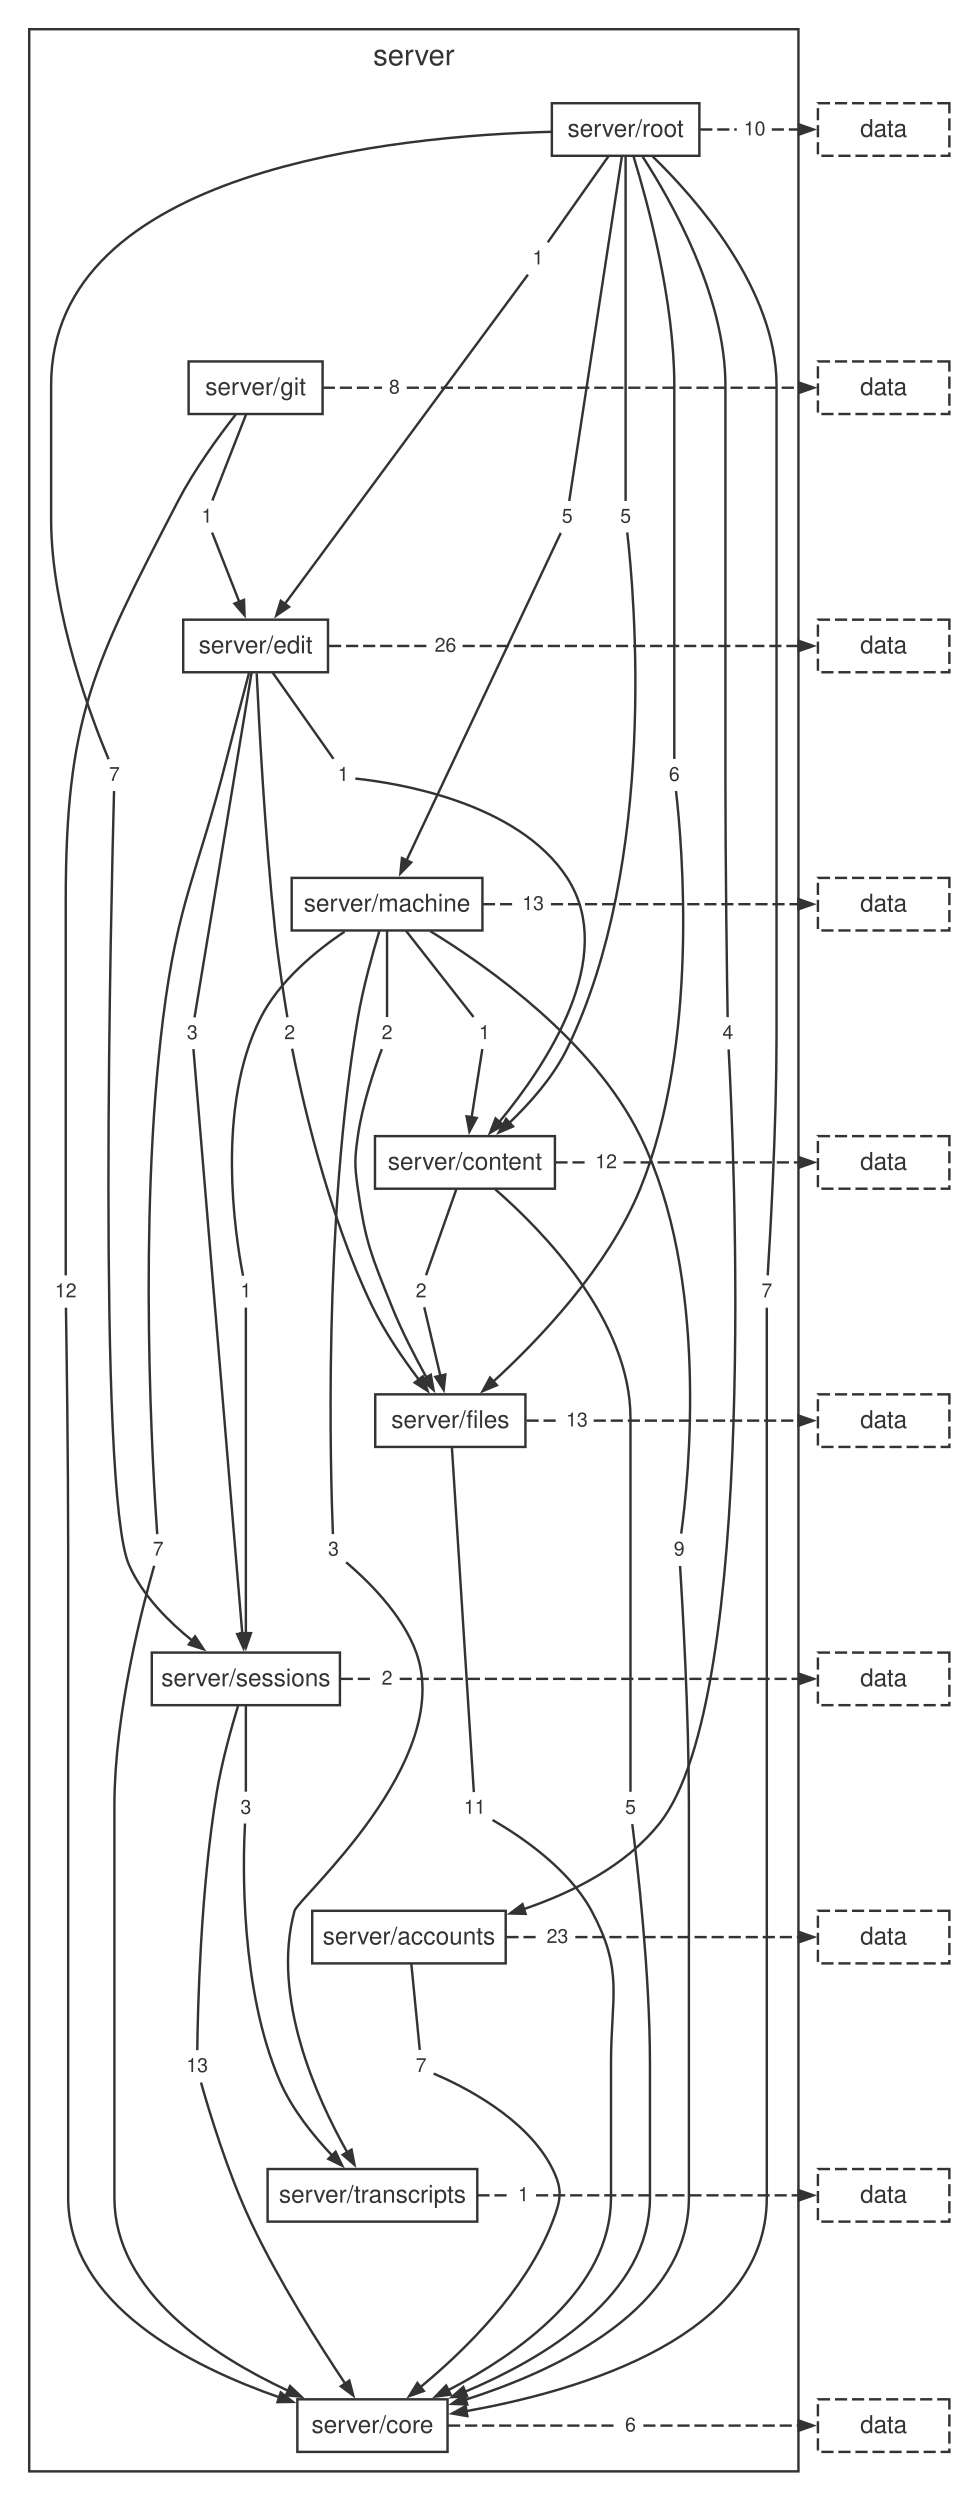
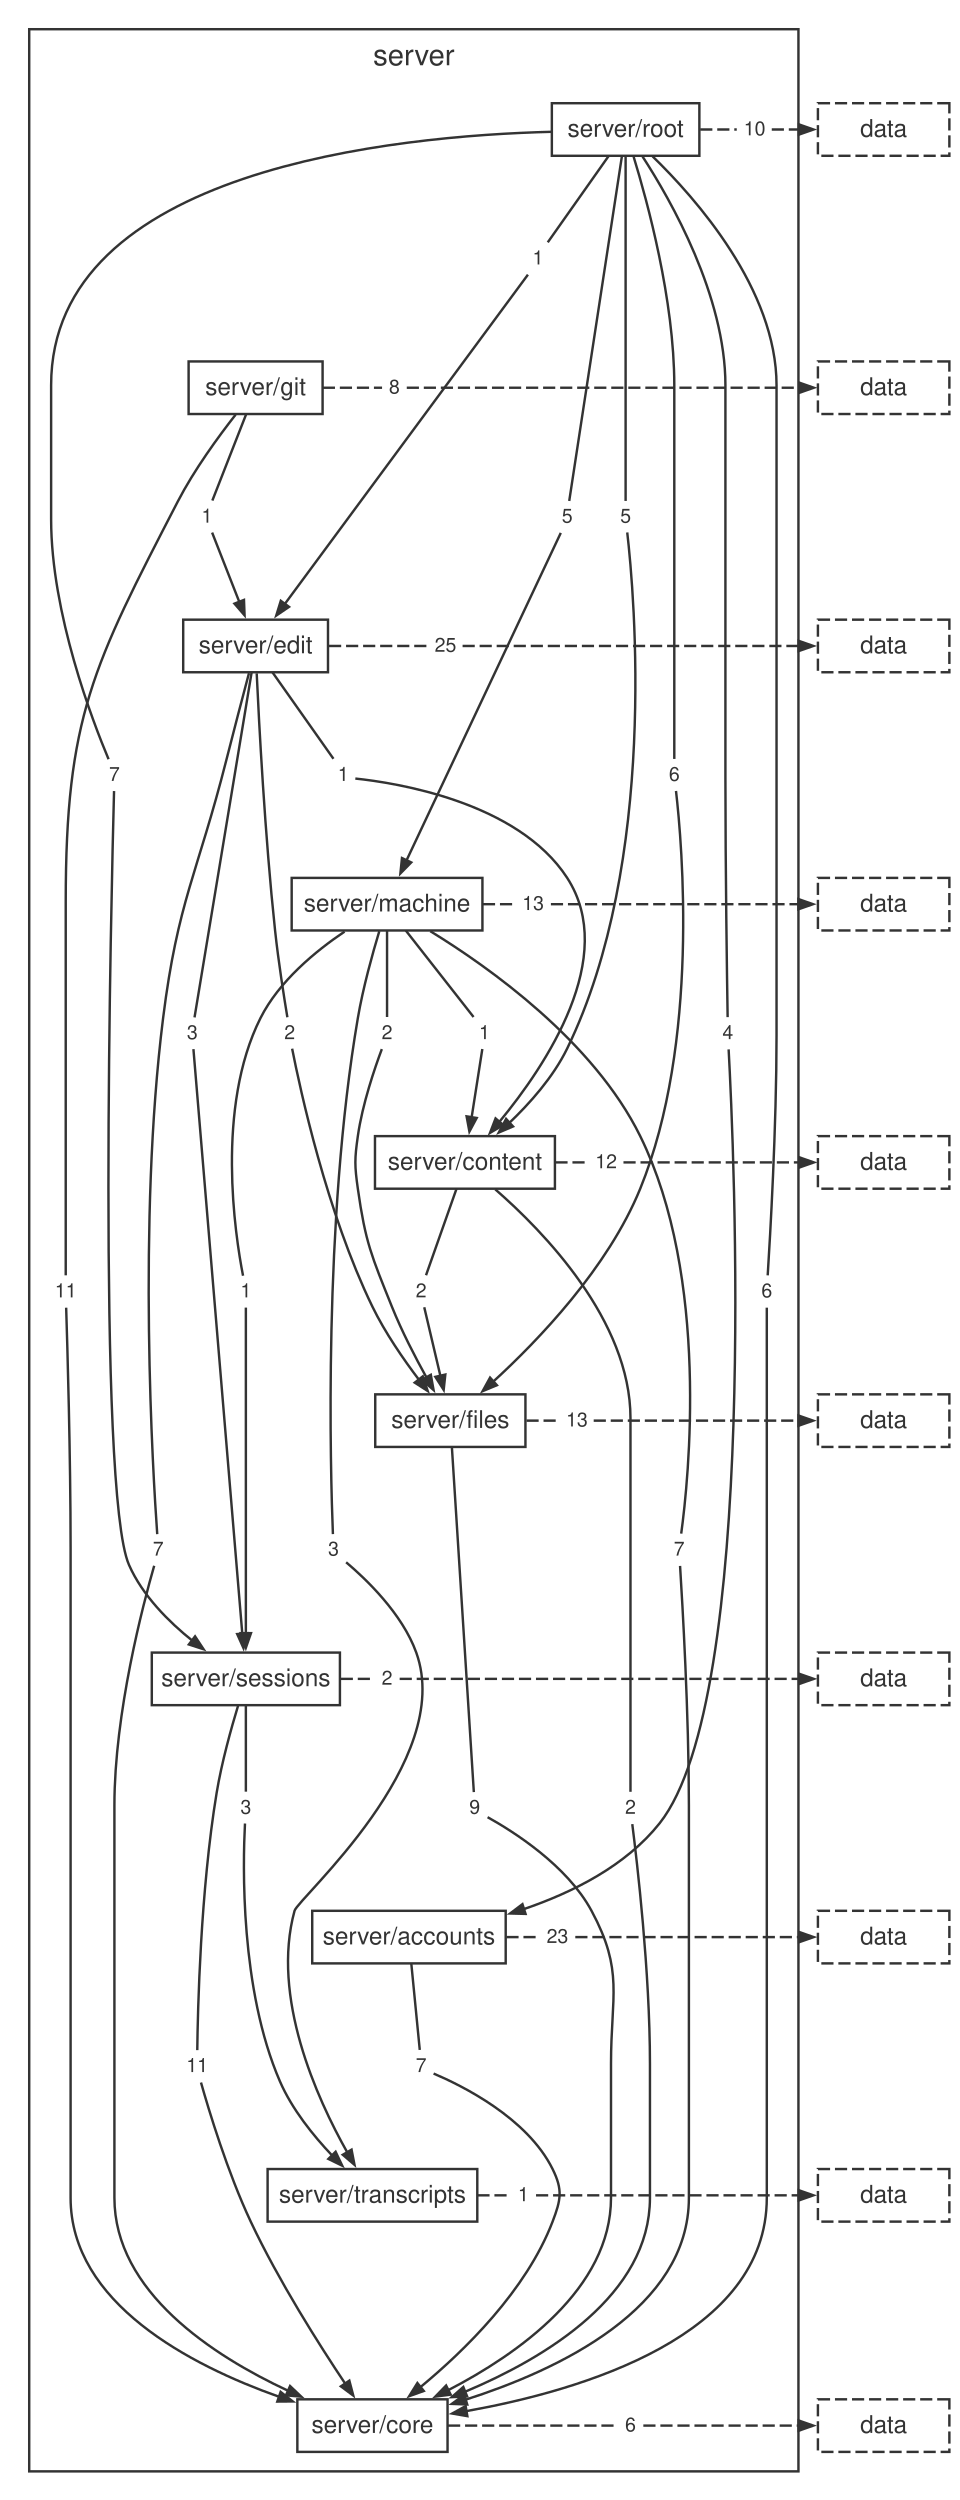
<svg xmlns="http://www.w3.org/2000/svg" width="394pt" height="1027pt" viewBox="0.00 0.00 394.00 1027.00">
  <style>svg { color: #333333; } @media (prefers-color-scheme: dark) { svg { color: #cccccc; background: #1e1e1e; } }</style>
  <g id="graph0" class="graph" transform="scale(1 1) rotate(0) translate(4 1023.24)">
    <g id="clust1" class="cluster">
      <polygon fill="none" stroke="currentColor" points="8,-8 8,-1011.24 324,-1011.24 324,-8 8,-8" />
      <text fill="currentColor" xml:space="preserve" text-anchor="middle" x="166" y="-996.44" font-family="Helvetica,Arial,sans-serif" font-size="12.00">server</text>
    </g>
    <g id="node1" class="node">
      <polygon fill="none" stroke="currentColor" points="283.3,-980.84 222.7,-980.84 222.7,-959.24 283.3,-959.24 283.3,-980.84" />
      <text fill="currentColor" xml:space="preserve" text-anchor="middle" x="253" y="-967.04" font-family="Helvetica,Arial,sans-serif" font-size="10.00">server/root</text>
    </g>
    <g id="node2" class="node">
      <polygon fill="none" stroke="currentColor" points="128.52,-874.76 73.48,-874.76 73.48,-853.16 128.52,-853.16 128.52,-874.76" />
      <text fill="currentColor" xml:space="preserve" text-anchor="middle" x="101" y="-860.96" font-family="Helvetica,Arial,sans-serif" font-size="10.00">server/git</text>
    </g>
    <g id="node11" class="node">
      <polygon fill="none" stroke="none" points="299.88,-605 290.12,-605 290.12,-592.52 299.88,-592.52 299.88,-605" />
      <text fill="currentColor" xml:space="preserve" text-anchor="middle" x="295" y="-596.36" font-family="Helvetica,Arial,sans-serif" font-size="8.00">4</text>
    </g>
    <g id="edge10" class="edge">
      <path fill="none" stroke="currentColor" d="M259.96,-958.93C271.65,-940.9 294,-901.67 294,-864.96 294,-864.96 294,-864.96 294,-703.84 294,-666.25 294.66,-621.04 294.91,-605.4" />
    </g>
    <g id="node12" class="node">
      <polygon fill="none" stroke="none" points="257.88,-817.16 248.12,-817.16 248.12,-804.68 257.88,-804.68 257.88,-817.16" />
      <text fill="currentColor" xml:space="preserve" text-anchor="middle" x="253" y="-808.52" font-family="Helvetica,Arial,sans-serif" font-size="8.00">5</text>
    </g>
    <g id="edge12" class="edge">
      <path fill="none" stroke="currentColor" d="M253,-959.21C253,-929.38 253,-840.52 253,-817.45" />
    </g>
    <g id="node13" class="node">
      <polygon fill="none" stroke="none" points="315.88,-498.92 306.12,-498.92 306.12,-486.44 315.88,-486.44 315.88,-498.92" />
-       <text fill="currentColor" xml:space="preserve" text-anchor="middle" x="311" y="-490.28" font-family="Helvetica,Arial,sans-serif" font-size="8.00">7</text>
+       <text fill="currentColor" xml:space="preserve" text-anchor="middle" x="311" y="-490.28" font-family="Helvetica,Arial,sans-serif" font-size="8.00">6</text>
    </g>
    <g id="edge14" class="edge">
      <path fill="none" stroke="currentColor" d="M264.08,-959C281.92,-941.7 315,-904.29 315,-864.96 315,-864.96 315,-864.96 315,-597.76 315,-560.15 312.36,-514.95 311.37,-499.32" />
    </g>
    <g id="node14" class="node">
      <polygon fill="none" stroke="none" points="221.88,-923.24 212.12,-923.24 212.12,-910.76 221.88,-910.76 221.88,-923.24" />
      <text fill="currentColor" xml:space="preserve" text-anchor="middle" x="217" y="-914.6" font-family="Helvetica,Arial,sans-serif" font-size="8.00">1</text>
    </g>
    <g id="edge16" class="edge">
      <path fill="none" stroke="currentColor" d="M246.06,-959.2C238.62,-948.65 227.07,-932.28 221.02,-923.69" />
    </g>
    <g id="node15" class="node">
      <polygon fill="none" stroke="none" points="277.88,-711.08 268.12,-711.08 268.12,-698.6 277.88,-698.6 277.88,-711.08" />
      <text fill="currentColor" xml:space="preserve" text-anchor="middle" x="273" y="-702.44" font-family="Helvetica,Arial,sans-serif" font-size="8.00">6</text>
    </g>
    <g id="edge18" class="edge">
      <path fill="none" stroke="currentColor" d="M256.3,-958.82C261.98,-940.32 273,-899.92 273,-864.96 273,-864.96 273,-864.96 273,-809.92 273,-772.34 273,-727.12 273,-711.48" />
    </g>
    <g id="node16" class="node">
      <polygon fill="none" stroke="none" points="233.88,-817.16 224.12,-817.16 224.12,-804.68 233.88,-804.68 233.88,-817.16" />
      <text fill="currentColor" xml:space="preserve" text-anchor="middle" x="229" y="-808.52" font-family="Helvetica,Arial,sans-serif" font-size="8.00">5</text>
    </g>
    <g id="edge20" class="edge">
      <path fill="none" stroke="currentColor" d="M251.5,-959.21C246.94,-929.38 233.37,-840.52 229.84,-817.45" />
    </g>
    <g id="node17" class="node">
      <polygon fill="none" stroke="none" points="47.88,-711.08 38.12,-711.08 38.12,-698.6 47.88,-698.6 47.88,-711.08" />
      <text fill="currentColor" xml:space="preserve" text-anchor="middle" x="43" y="-702.44" font-family="Helvetica,Arial,sans-serif" font-size="8.00">7</text>
    </g>
    <g id="edge22" class="edge">
      <path fill="none" stroke="currentColor" d="M222.63,-969.1C158.89,-967.47 17,-953.85 17,-864.96 17,-864.96 17,-864.96 17,-809.92 17,-771.18 34.16,-726.68 40.6,-711.36" />
    </g>
    <g id="node18" class="node">
      <polygon fill="none" stroke="none" points="312.88,-976.28 299.12,-976.28 299.12,-963.8 312.88,-963.8 312.88,-976.28" />
      <text fill="currentColor" xml:space="preserve" text-anchor="middle" x="306" y="-967.64" font-family="Helvetica,Arial,sans-serif" font-size="8.00">10</text>
    </g>
    <g id="edge24" class="edge">
      <path fill="none" stroke="currentColor" stroke-dasharray="5,2" d="M283.64,-970.04C288.65,-970.04 293.66,-970.04 298.66,-970.04" />
    </g>
    <g id="node3" class="node">
      <polygon fill="none" stroke="currentColor" points="130.74,-768.68 71.26,-768.68 71.26,-747.08 130.74,-747.08 130.74,-768.68" />
      <text fill="currentColor" xml:space="preserve" text-anchor="middle" x="101" y="-754.88" font-family="Helvetica,Arial,sans-serif" font-size="10.00">server/edit</text>
    </g>
    <g id="node19" class="node">
      <polygon fill="none" stroke="none" points="29.88,-498.92 16.12,-498.92 16.12,-486.44 29.88,-486.44 29.88,-498.92" />
-       <text fill="currentColor" xml:space="preserve" text-anchor="middle" x="23" y="-490.28" font-family="Helvetica,Arial,sans-serif" font-size="8.00">12</text>
+       <text fill="currentColor" xml:space="preserve" text-anchor="middle" x="23" y="-490.28" font-family="Helvetica,Arial,sans-serif" font-size="8.00">11</text>
    </g>
    <g id="edge26" class="edge">
      <path fill="none" stroke="currentColor" d="M92.8,-852.91C85.78,-843.95 75.77,-830.26 69,-817.16 34.18,-749.77 23,-728.66 23,-652.8 23,-652.8 23,-652.8 23,-597.76 23,-560.18 23,-514.96 23,-499.32" />
    </g>
    <g id="node20" class="node">
      <polygon fill="none" stroke="none" points="85.88,-817.16 76.12,-817.16 76.12,-804.68 85.88,-804.68 85.88,-817.16" />
      <text fill="currentColor" xml:space="preserve" text-anchor="middle" x="81" y="-808.52" font-family="Helvetica,Arial,sans-serif" font-size="8.00">1</text>
    </g>
    <g id="edge28" class="edge">
      <path fill="none" stroke="currentColor" d="M97.14,-853.12C93.01,-842.57 86.6,-826.2 83.23,-817.61" />
    </g>
    <g id="node21" class="node">
      <polygon fill="none" stroke="none" points="162.88,-870.2 153.12,-870.2 153.12,-857.72 162.88,-857.72 162.88,-870.2" />
      <text fill="currentColor" xml:space="preserve" text-anchor="middle" x="158" y="-861.56" font-family="Helvetica,Arial,sans-serif" font-size="8.00">8</text>
    </g>
    <g id="edge30" class="edge">
      <path fill="none" stroke="currentColor" stroke-dasharray="5,2" d="M128.61,-863.96C136.72,-863.96 144.84,-863.96 152.95,-863.96" />
    </g>
    <g id="node4" class="node">
      <polygon fill="none" stroke="currentColor" points="194.18,-662.6 115.82,-662.6 115.82,-641 194.18,-641 194.18,-662.6" />
      <text fill="currentColor" xml:space="preserve" text-anchor="middle" x="155" y="-648.8" font-family="Helvetica,Arial,sans-serif" font-size="10.00">server/machine</text>
    </g>
    <g id="node22" class="node">
      <polygon fill="none" stroke="none" points="141.88,-711.08 132.12,-711.08 132.12,-698.6 141.88,-698.6 141.88,-711.08" />
      <text fill="currentColor" xml:space="preserve" text-anchor="middle" x="137" y="-702.44" font-family="Helvetica,Arial,sans-serif" font-size="8.00">1</text>
    </g>
    <g id="edge32" class="edge">
      <path fill="none" stroke="currentColor" d="M107.94,-747.04C115.38,-736.49 126.93,-720.12 132.98,-711.53" />
    </g>
    <g id="node23" class="node">
      <polygon fill="none" stroke="none" points="65.88,-392.84 56.12,-392.84 56.12,-380.36 65.88,-380.36 65.88,-392.84" />
      <text fill="currentColor" xml:space="preserve" text-anchor="middle" x="61" y="-384.2" font-family="Helvetica,Arial,sans-serif" font-size="8.00">7</text>
    </g>
    <g id="edge34" class="edge">
      <path fill="none" stroke="currentColor" d="M98.28,-746.71C95.82,-737.43 92.11,-723.35 89,-711.08 77.07,-664.03 69.04,-653.16 63,-605 52.48,-521.11 58.84,-417.58 60.59,-393.01" />
    </g>
    <g id="node24" class="node">
      <polygon fill="none" stroke="none" points="119.88,-605 110.12,-605 110.12,-592.52 119.88,-592.52 119.88,-605" />
      <text fill="currentColor" xml:space="preserve" text-anchor="middle" x="115" y="-596.36" font-family="Helvetica,Arial,sans-serif" font-size="8.00">2</text>
    </g>
    <g id="edge36" class="edge">
      <path fill="none" stroke="currentColor" d="M101.45,-746.63C102.39,-726.39 104.83,-679.9 109,-641 110.37,-628.19 112.74,-613.26 114.05,-605.35" />
    </g>
    <g id="node25" class="node">
      <polygon fill="none" stroke="none" points="79.88,-605 70.12,-605 70.12,-592.52 79.88,-592.52 79.88,-605" />
      <text fill="currentColor" xml:space="preserve" text-anchor="middle" x="75" y="-596.36" font-family="Helvetica,Arial,sans-serif" font-size="8.00">3</text>
    </g>
    <g id="edge38" class="edge">
      <path fill="none" stroke="currentColor" d="M99.37,-747.05C94.44,-717.22 79.73,-628.36 75.91,-605.29" />
    </g>
    <g id="node26" class="node">
      <polygon fill="none" stroke="none" points="185.88,-764.12 172.12,-764.12 172.12,-751.64 185.88,-751.64 185.88,-764.12" />
-       <text fill="currentColor" xml:space="preserve" text-anchor="middle" x="179" y="-755.48" font-family="Helvetica,Arial,sans-serif" font-size="8.00">26</text>
+       <text fill="currentColor" xml:space="preserve" text-anchor="middle" x="179" y="-755.48" font-family="Helvetica,Arial,sans-serif" font-size="8.00">25</text>
    </g>
    <g id="edge40" class="edge">
      <path fill="none" stroke="currentColor" stroke-dasharray="5,2" d="M131.16,-757.88C144.74,-757.88 158.32,-757.88 171.9,-757.88" />
    </g>
    <g id="node5" class="node">
      <polygon fill="none" stroke="currentColor" points="223.96,-556.52 150.04,-556.52 150.04,-534.92 223.96,-534.92 223.96,-556.52" />
      <text fill="currentColor" xml:space="preserve" text-anchor="middle" x="187" y="-542.72" font-family="Helvetica,Arial,sans-serif" font-size="10.00">server/content</text>
    </g>
    <g id="node27" class="node">
      <polygon fill="none" stroke="none" points="199.88,-605 190.12,-605 190.12,-592.52 199.88,-592.52 199.88,-605" />
      <text fill="currentColor" xml:space="preserve" text-anchor="middle" x="195" y="-596.36" font-family="Helvetica,Arial,sans-serif" font-size="8.00">1</text>
    </g>
    <g id="edge42" class="edge">
      <path fill="none" stroke="currentColor" d="M162.71,-640.96C170.98,-630.41 183.81,-614.04 190.54,-605.45" />
    </g>
    <g id="node28" class="node">
      <polygon fill="none" stroke="none" points="279.88,-392.84 270.12,-392.84 270.12,-380.36 279.88,-380.36 279.88,-392.84" />
-       <text fill="currentColor" xml:space="preserve" text-anchor="middle" x="275" y="-384.2" font-family="Helvetica,Arial,sans-serif" font-size="8.00">9</text>
+       <text fill="currentColor" xml:space="preserve" text-anchor="middle" x="275" y="-384.2" font-family="Helvetica,Arial,sans-serif" font-size="8.00">7</text>
    </g>
    <g id="edge44" class="edge">
      <path fill="none" stroke="currentColor" d="M172.75,-640.72C197.05,-625.82 239.84,-595.44 259,-556.52 287.62,-498.38 278.87,-415.42 275.84,-393.23" />
    </g>
    <g id="node29" class="node">
      <polygon fill="none" stroke="none" points="159.88,-605 150.12,-605 150.12,-592.52 159.88,-592.52 159.88,-605" />
      <text fill="currentColor" xml:space="preserve" text-anchor="middle" x="155" y="-596.36" font-family="Helvetica,Arial,sans-serif" font-size="8.00">2</text>
    </g>
    <g id="edge46" class="edge">
      <path fill="none" stroke="currentColor" d="M155,-640.96C155,-630.41 155,-614.04 155,-605.45" />
    </g>
    <g id="node30" class="node">
      <polygon fill="none" stroke="none" points="101.88,-498.92 92.12,-498.92 92.12,-486.44 101.88,-486.44 101.88,-498.92" />
      <text fill="currentColor" xml:space="preserve" text-anchor="middle" x="97" y="-490.28" font-family="Helvetica,Arial,sans-serif" font-size="8.00">1</text>
    </g>
    <g id="edge48" class="edge">
      <path fill="none" stroke="currentColor" d="M137.56,-640.55C125.62,-632.51 110.61,-620.16 103,-605 84.58,-568.33 92.55,-516.05 95.84,-499.17" />
    </g>
    <g id="node31" class="node">
      <polygon fill="none" stroke="none" points="137.88,-392.84 128.12,-392.84 128.12,-380.36 137.88,-380.36 137.88,-392.84" />
      <text fill="currentColor" xml:space="preserve" text-anchor="middle" x="133" y="-384.2" font-family="Helvetica,Arial,sans-serif" font-size="8.00">3</text>
    </g>
    <g id="edge50" class="edge">
      <path fill="none" stroke="currentColor" d="M151.82,-640.72C149.04,-631.52 145.13,-617.48 143,-605 128.74,-521.58 131.78,-417.7 132.76,-393.03" />
    </g>
    <g id="node32" class="node">
      <polygon fill="none" stroke="none" points="221.88,-658.04 208.12,-658.04 208.12,-645.56 221.88,-645.56 221.88,-658.04" />
      <text fill="currentColor" xml:space="preserve" text-anchor="middle" x="215" y="-649.4" font-family="Helvetica,Arial,sans-serif" font-size="8.00">13</text>
    </g>
    <g id="edge52" class="edge">
      <path fill="none" stroke="currentColor" stroke-dasharray="5,2" d="M194.38,-651.8C198.89,-651.8 203.4,-651.8 207.91,-651.8" />
    </g>
    <g id="node6" class="node">
      <polygon fill="none" stroke="currentColor" points="211.85,-450.44 150.15,-450.44 150.15,-428.84 211.85,-428.84 211.85,-450.44" />
      <text fill="currentColor" xml:space="preserve" text-anchor="middle" x="181" y="-436.64" font-family="Helvetica,Arial,sans-serif" font-size="10.00">server/files</text>
    </g>
    <g id="node33" class="node">
      <polygon fill="none" stroke="none" points="259.88,-286.76 250.12,-286.76 250.12,-274.28 259.88,-274.28 259.88,-286.76" />
-       <text fill="currentColor" xml:space="preserve" text-anchor="middle" x="255" y="-278.12" font-family="Helvetica,Arial,sans-serif" font-size="8.00">5</text>
+       <text fill="currentColor" xml:space="preserve" text-anchor="middle" x="255" y="-278.12" font-family="Helvetica,Arial,sans-serif" font-size="8.00">2</text>
    </g>
    <g id="edge54" class="edge">
      <path fill="none" stroke="currentColor" d="M199.47,-534.64C219.1,-517.54 255,-480.79 255,-440.64 255,-440.64 255,-440.64 255,-385.6 255,-348.02 255,-302.8 255,-287.16" />
    </g>
    <g id="node34" class="node">
      <polygon fill="none" stroke="none" points="173.88,-498.92 164.12,-498.92 164.12,-486.44 173.88,-486.44 173.88,-498.92" />
      <text fill="currentColor" xml:space="preserve" text-anchor="middle" x="169" y="-490.28" font-family="Helvetica,Arial,sans-serif" font-size="8.00">2</text>
    </g>
    <g id="edge56" class="edge">
      <path fill="none" stroke="currentColor" d="M183.53,-534.88C179.81,-524.33 174.04,-507.96 171.01,-499.37" />
    </g>
    <g id="node35" class="node">
      <polygon fill="none" stroke="none" points="251.88,-551.96 238.12,-551.96 238.12,-539.48 251.88,-539.48 251.88,-551.96" />
      <text fill="currentColor" xml:space="preserve" text-anchor="middle" x="245" y="-543.32" font-family="Helvetica,Arial,sans-serif" font-size="8.00">12</text>
    </g>
    <g id="edge58" class="edge">
      <path fill="none" stroke="currentColor" stroke-dasharray="5,2" d="M224.16,-545.72C228.72,-545.72 233.28,-545.72 237.83,-545.72" />
    </g>
    <g id="node7" class="node">
      <polygon fill="none" stroke="currentColor" points="135.64,-344.36 58.36,-344.36 58.36,-322.76 135.64,-322.76 135.64,-344.36" />
      <text fill="currentColor" xml:space="preserve" text-anchor="middle" x="97" y="-330.56" font-family="Helvetica,Arial,sans-serif" font-size="10.00">server/sessions</text>
    </g>
    <g id="node36" class="node">
-       <polygon fill="none" stroke="none" points="197.88,-286.76 184.12,-286.76 184.12,-274.28 197.88,-274.28 197.88,-286.76" />
-       <text fill="currentColor" xml:space="preserve" text-anchor="middle" x="191" y="-278.12" font-family="Helvetica,Arial,sans-serif" font-size="8.00">11</text>
+       <polygon fill="none" stroke="none" points="195.88,-286.76 186.12,-286.76 186.12,-274.28 195.88,-274.28 195.88,-286.76" />
+       <text fill="currentColor" xml:space="preserve" text-anchor="middle" x="191" y="-278.12" font-family="Helvetica,Arial,sans-serif" font-size="8.00">9</text>
    </g>
    <g id="edge60" class="edge">
      <path fill="none" stroke="currentColor" d="M181.63,-428.81C183.52,-398.98 189.18,-310.12 190.65,-287.05" />
    </g>
    <g id="node37" class="node">
      <polygon fill="none" stroke="none" points="239.88,-445.88 226.12,-445.88 226.12,-433.4 239.88,-433.4 239.88,-445.88" />
      <text fill="currentColor" xml:space="preserve" text-anchor="middle" x="233" y="-437.24" font-family="Helvetica,Arial,sans-serif" font-size="8.00">13</text>
    </g>
    <g id="edge62" class="edge">
      <path fill="none" stroke="currentColor" stroke-dasharray="5,2" d="M212.28,-439.64C216.81,-439.64 221.35,-439.64 225.88,-439.64" />
    </g>
    <g id="node8" class="node">
      <polygon fill="none" stroke="currentColor" points="203.74,-238.28 124.26,-238.28 124.26,-216.68 203.74,-216.68 203.74,-238.28" />
      <text fill="currentColor" xml:space="preserve" text-anchor="middle" x="164" y="-224.48" font-family="Helvetica,Arial,sans-serif" font-size="10.00">server/accounts</text>
    </g>
    <g id="node38" class="node">
      <polygon fill="none" stroke="none" points="83.88,-180.68 70.12,-180.68 70.12,-168.2 83.88,-168.2 83.88,-180.68" />
-       <text fill="currentColor" xml:space="preserve" text-anchor="middle" x="77" y="-172.04" font-family="Helvetica,Arial,sans-serif" font-size="8.00">13</text>
+       <text fill="currentColor" xml:space="preserve" text-anchor="middle" x="77" y="-172.04" font-family="Helvetica,Arial,sans-serif" font-size="8.00">11</text>
    </g>
    <g id="edge64" class="edge">
      <path fill="none" stroke="currentColor" d="M93.79,-322.49C90.99,-313.29 87.07,-299.25 85,-286.76 78.36,-246.62 77.23,-197.42 77.04,-181.04" />
    </g>
    <g id="node39" class="node">
      <polygon fill="none" stroke="none" points="101.88,-286.76 92.12,-286.76 92.12,-274.28 101.88,-274.28 101.88,-286.76" />
      <text fill="currentColor" xml:space="preserve" text-anchor="middle" x="97" y="-278.12" font-family="Helvetica,Arial,sans-serif" font-size="8.00">3</text>
    </g>
    <g id="edge66" class="edge">
      <path fill="none" stroke="currentColor" d="M97,-322.72C97,-312.17 97,-295.8 97,-287.21" />
    </g>
    <g id="node40" class="node">
      <polygon fill="none" stroke="none" points="159.88,-339.8 150.12,-339.8 150.12,-327.32 159.88,-327.32 159.88,-339.8" />
      <text fill="currentColor" xml:space="preserve" text-anchor="middle" x="155" y="-331.16" font-family="Helvetica,Arial,sans-serif" font-size="8.00">2</text>
    </g>
    <g id="edge68" class="edge">
      <path fill="none" stroke="currentColor" stroke-dasharray="5,2" d="M135.97,-333.56C140.53,-333.56 145.09,-333.56 149.65,-333.56" />
    </g>
    <g id="node9" class="node">
      <polygon fill="none" stroke="currentColor" points="192.07,-132.2 105.93,-132.2 105.93,-110.6 192.07,-110.6 192.07,-132.2" />
      <text fill="currentColor" xml:space="preserve" text-anchor="middle" x="149" y="-118.4" font-family="Helvetica,Arial,sans-serif" font-size="10.00">server/transcripts</text>
    </g>
    <g id="node41" class="node">
      <polygon fill="none" stroke="none" points="173.88,-180.68 164.12,-180.68 164.12,-168.2 173.88,-168.2 173.88,-180.68" />
      <text fill="currentColor" xml:space="preserve" text-anchor="middle" x="169" y="-172.04" font-family="Helvetica,Arial,sans-serif" font-size="8.00">7</text>
    </g>
    <g id="edge70" class="edge">
      <path fill="none" stroke="currentColor" d="M164.96,-216.64C166,-206.09 167.6,-189.72 168.44,-181.13" />
    </g>
    <g id="node42" class="node">
      <polygon fill="none" stroke="none" points="231.88,-233.72 218.12,-233.72 218.12,-221.24 231.88,-221.24 231.88,-233.72" />
      <text fill="currentColor" xml:space="preserve" text-anchor="middle" x="225" y="-225.08" font-family="Helvetica,Arial,sans-serif" font-size="8.00">23</text>
    </g>
    <g id="edge72" class="edge">
      <path fill="none" stroke="currentColor" stroke-dasharray="5,2" d="M204.03,-227.48C208.62,-227.48 213.21,-227.48 217.79,-227.48" />
    </g>
    <g id="node10" class="node">
      <polygon fill="none" stroke="currentColor" points="179.85,-37.6 118.15,-37.6 118.15,-16 179.85,-16 179.85,-37.6" />
      <text fill="currentColor" xml:space="preserve" text-anchor="middle" x="149" y="-23.8" font-family="Helvetica,Arial,sans-serif" font-size="10.00">server/core</text>
    </g>
    <g id="node43" class="node">
      <polygon fill="none" stroke="none" points="215.88,-127.64 206.12,-127.64 206.12,-115.16 215.88,-115.16 215.88,-127.64" />
      <text fill="currentColor" xml:space="preserve" text-anchor="middle" x="211" y="-119" font-family="Helvetica,Arial,sans-serif" font-size="8.00">1</text>
    </g>
    <g id="edge74" class="edge">
      <path fill="none" stroke="currentColor" stroke-dasharray="5,2" d="M192.11,-121.4C196.64,-121.4 201.16,-121.4 205.69,-121.4" />
    </g>
    <g id="node44" class="node">
      <polygon fill="none" stroke="none" points="259.88,-33.04 250.12,-33.04 250.12,-20.56 259.88,-20.56 259.88,-33.04" />
      <text fill="currentColor" xml:space="preserve" text-anchor="middle" x="255" y="-24.4" font-family="Helvetica,Arial,sans-serif" font-size="8.00">6</text>
    </g>
    <g id="edge76" class="edge">
      <path fill="none" stroke="currentColor" stroke-dasharray="5,2" d="M180.05,-26.8C203.28,-26.8 226.51,-26.8 249.73,-26.8" />
    </g>
    <g id="edge11" class="edge">
      <path fill="none" stroke="currentColor" d="M295.32,-592.15C297.43,-553.44 307.92,-326 267,-274.28 253.15,-256.78 231.2,-245.78 211.11,-238.96" />
      <polygon fill="currentColor" stroke="currentColor" points="211.9,-237.01 205.54,-237.18 210.62,-241.01 211.9,-237.01" />
    </g>
    <g id="edge13" class="edge">
      <path fill="none" stroke="currentColor" d="M253.67,-804.51C256.59,-779.06 266.38,-669.35 229,-592.52 223.29,-580.79 213.61,-569.92 204.98,-561.72" />
      <polygon fill="currentColor" stroke="currentColor" points="206.75,-560.49 200.9,-558 203.91,-563.6 206.75,-560.49" />
    </g>
    <g id="edge15" class="edge">
      <path fill="none" stroke="currentColor" d="M311,-486.04C311,-470.4 311,-425.18 311,-387.6 311,-387.6 311,-387.6 311,-120.4 311,-63.7 235.28,-41.25 187.38,-32.72" />
      <polygon fill="currentColor" stroke="currentColor" points="187.99,-30.69 181.73,-31.76 187.29,-34.83 187.99,-30.69" />
    </g>
    <g id="edge17" class="edge">
      <path fill="none" stroke="currentColor" d="M212.87,-910.41C196.84,-888.69 138.33,-809.45 112.92,-775.02" />
      <polygon fill="currentColor" stroke="currentColor" points="114.73,-773.94 109.48,-770.36 111.35,-776.43 114.73,-773.94" />
    </g>
    <g id="edge19" class="edge">
      <path fill="none" stroke="currentColor" d="M273.7,-698.31C276.21,-676.53 283.43,-594.87 259,-534.92 245.78,-502.47 217.22,-472.7 198.57,-455.62" />
      <polygon fill="currentColor" stroke="currentColor" points="200.12,-454.2 194.25,-451.75 197.32,-457.32 200.12,-454.2" />
    </g>
    <g id="edge21" class="edge">
      <path fill="none" stroke="currentColor" d="M226.37,-804.33C216.22,-782.79 179.43,-704.68 163.01,-669.81" />
      <polygon fill="currentColor" stroke="currentColor" points="164.93,-668.96 160.48,-664.43 161.13,-670.75 164.93,-668.96" />
    </g>
    <g id="edge23" class="edge">
      <path fill="none" stroke="currentColor" d="M42.85,-698.28C41.77,-657.9 35.73,-410.58 49,-380.36 54.5,-367.84 65.22,-357.08 75.13,-349.15" />
      <polygon fill="currentColor" stroke="currentColor" points="76.13,-351.03 79.63,-345.73 73.58,-347.69 76.13,-351.03" />
    </g>
    <g id="node45" class="node">
      <polygon fill="none" stroke="currentColor" stroke-dasharray="5,2" points="386,-980.84 332,-980.84 332,-959.24 386,-959.24 386,-980.84" />
      <text fill="currentColor" xml:space="preserve" text-anchor="middle" x="359" y="-967.04" font-family="Helvetica,Arial,sans-serif" font-size="10.00">data</text>
    </g>
    <g id="edge25" class="edge">
      <path fill="none" stroke="currentColor" stroke-dasharray="5,2" d="M313.04,-970.04C316.83,-970.04 320.62,-970.04 324.42,-970.04" />
      <polygon fill="currentColor" stroke="currentColor" points="324.2,-972.14 330.2,-970.04 324.2,-967.94 324.2,-972.14" />
    </g>
    <g id="edge27" class="edge">
-       <path fill="none" stroke="currentColor" d="M23.09,-486.04C23.34,-470.4 24,-425.19 24,-387.6 24,-387.6 24,-387.6 24,-120.4 24,-76.54 74.3,-51.06 111.08,-38.3" />
-       <polygon fill="currentColor" stroke="currentColor" points="111.32,-40.43 116.34,-36.54 109.99,-36.45 111.32,-40.43" />
+       <path fill="none" stroke="currentColor" d="M23.18,-486.04C23.68,-470.41 25,-425.19 25,-387.6 25,-387.6 25,-387.6 25,-120.4 25,-77.08 74.2,-51.59 110.61,-38.66" />
+       <polygon fill="currentColor" stroke="currentColor" points="111.28,-40.65 116.28,-36.73 109.92,-36.68 111.28,-40.65" />
    </g>
    <g id="edge29" class="edge">
      <path fill="none" stroke="currentColor" d="M83.14,-804.46C85.8,-797.67 90.46,-785.77 94.36,-775.83" />
      <polygon fill="currentColor" stroke="currentColor" points="96.23,-776.8 96.47,-770.45 92.32,-775.27 96.23,-776.8" />
    </g>
    <g id="node46" class="node">
      <polygon fill="none" stroke="currentColor" stroke-dasharray="5,2" points="386,-874.76 332,-874.76 332,-853.16 386,-853.16 386,-874.76" />
      <text fill="currentColor" xml:space="preserve" text-anchor="middle" x="359" y="-860.96" font-family="Helvetica,Arial,sans-serif" font-size="10.00">data</text>
    </g>
    <g id="edge31" class="edge">
      <path fill="none" stroke="currentColor" stroke-dasharray="5,2" d="M163.1,-863.96C216.93,-863.96 270.76,-863.96 324.58,-863.96" />
      <polygon fill="currentColor" stroke="currentColor" points="324.32,-866.06 330.32,-863.96 324.32,-861.86 324.32,-866.06" />
    </g>
    <g id="edge33" class="edge">
      <path fill="none" stroke="currentColor" d="M141.97,-703.41C158.03,-701.73 208.64,-694.04 229,-662.6 250.04,-630.12 220.39,-585.7 201.17,-562.42" />
      <polygon fill="currentColor" stroke="currentColor" points="202.78,-561.07 197.3,-557.86 199.58,-563.79 202.78,-561.07" />
    </g>
    <g id="edge35" class="edge">
      <path fill="none" stroke="currentColor" d="M59.34,-380.02C54.88,-364.53 43,-319.66 43,-281.52 43,-281.52 43,-281.52 43,-120.4 43,-81.78 83.4,-55.55 114.32,-41.13" />
      <polygon fill="currentColor" stroke="currentColor" points="115.16,-43.06 119.77,-38.69 113.44,-39.23 115.16,-43.06" />
    </g>
    <g id="edge37" class="edge">
      <path fill="none" stroke="currentColor" d="M116.01,-592.44C119.24,-576.02 130.25,-524.96 149,-486.44 154.19,-475.77 161.73,-464.84 168.18,-456.34" />
      <polygon fill="currentColor" stroke="currentColor" points="169.68,-457.83 171.71,-451.81 166.37,-455.25 169.68,-457.83" />
    </g>
    <g id="edge39" class="edge">
      <path fill="none" stroke="currentColor" d="M75.46,-592.26C78.08,-560.95 91.14,-404.61 95.55,-351.92" />
      <polygon fill="currentColor" stroke="currentColor" points="97.62,-352.32 96.03,-346.17 93.44,-351.97 97.62,-352.32" />
    </g>
    <g id="node47" class="node">
      <polygon fill="none" stroke="currentColor" stroke-dasharray="5,2" points="386,-768.68 332,-768.68 332,-747.08 386,-747.08 386,-768.68" />
      <text fill="currentColor" xml:space="preserve" text-anchor="middle" x="359" y="-754.88" font-family="Helvetica,Arial,sans-serif" font-size="10.00">data</text>
    </g>
    <g id="edge41" class="edge">
      <path fill="none" stroke="currentColor" stroke-dasharray="5,2" d="M186.03,-757.88C232.1,-757.88 278.17,-757.88 324.24,-757.88" />
      <polygon fill="currentColor" stroke="currentColor" points="324.12,-759.98 330.12,-757.88 324.12,-755.78 324.12,-759.98" />
    </g>
    <g id="edge43" class="edge">
      <path fill="none" stroke="currentColor" d="M194.14,-592.3C193.1,-585.64 191.29,-574.07 189.75,-564.25" />
      <polygon fill="currentColor" stroke="currentColor" points="191.83,-563.98 188.83,-558.38 187.68,-564.63 191.83,-563.98" />
    </g>
    <g id="edge45" class="edge">
      <path fill="none" stroke="currentColor" d="M275.37,-379.96C276.36,-364.33 279,-319.13 279,-281.52 279,-281.52 279,-281.52 279,-120.4 279,-74.88 225.47,-49.65 187.11,-37.41" />
      <polygon fill="currentColor" stroke="currentColor" points="187.94,-35.47 181.59,-35.72 186.71,-39.49 187.94,-35.47" />
    </g>
    <g id="edge47" class="edge">
      <path fill="none" stroke="currentColor" d="M152.86,-592.27C149.94,-584.47 144.87,-569.66 143,-556.52 141.65,-547.02 141.66,-544.43 143,-534.92 146.14,-512.71 148.64,-507.25 157,-486.44 161.01,-476.45 166.53,-465.77 171.27,-457.23" />
      <polygon fill="currentColor" stroke="currentColor" points="172.98,-458.48 174.11,-452.22 169.32,-456.41 172.98,-458.48" />
    </g>
    <g id="edge49" class="edge">
      <path fill="none" stroke="currentColor" d="M97,-486.09C97,-464.64 97,-387.09 97,-352.01" />
      <polygon fill="currentColor" stroke="currentColor" points="99.1,-352.34 97,-346.34 94.9,-352.34 99.1,-352.34" />
    </g>
    <g id="edge51" class="edge">
      <path fill="none" stroke="currentColor" d="M138.19,-381.46C146.19,-374.7 161.23,-360.43 167,-344.36 183.05,-299.66 118.4,-243.39 117,-238.28 107.31,-202.89 126.02,-161.45 138.7,-138.97" />
      <polygon fill="currentColor" stroke="currentColor" points="140.42,-140.17 141.63,-133.93 136.8,-138.06 140.42,-140.17" />
    </g>
    <g id="node48" class="node">
      <polygon fill="none" stroke="currentColor" stroke-dasharray="5,2" points="386,-662.6 332,-662.6 332,-641 386,-641 386,-662.6" />
      <text fill="currentColor" xml:space="preserve" text-anchor="middle" x="359" y="-648.8" font-family="Helvetica,Arial,sans-serif" font-size="10.00">data</text>
    </g>
    <g id="edge53" class="edge">
      <path fill="none" stroke="currentColor" stroke-dasharray="5,2" d="M222.31,-651.8C256.29,-651.8 290.27,-651.8 324.25,-651.8" />
      <polygon fill="currentColor" stroke="currentColor" points="323.99,-653.9 329.99,-651.8 323.99,-649.7 323.99,-653.9" />
    </g>
    <g id="edge55" class="edge">
      <path fill="none" stroke="currentColor" d="M255.74,-273.89C257.72,-258.28 263,-213.14 263,-175.44 263,-175.44 263,-175.44 263,-120.4 263,-80.41 220.21,-54.66 187.06,-40.72" />
      <polygon fill="currentColor" stroke="currentColor" points="187.9,-38.79 181.55,-38.49 186.33,-42.68 187.9,-38.79" />
    </g>
    <g id="edge57" class="edge">
      <path fill="none" stroke="currentColor" d="M170.28,-486.22C171.86,-479.5 174.62,-467.76 176.95,-457.88" />
      <polygon fill="currentColor" stroke="currentColor" points="178.94,-458.59 178.26,-452.27 174.85,-457.63 178.94,-458.59" />
    </g>
    <g id="node49" class="node">
      <polygon fill="none" stroke="currentColor" stroke-dasharray="5,2" points="386,-556.52 332,-556.52 332,-534.92 386,-534.92 386,-556.52" />
      <text fill="currentColor" xml:space="preserve" text-anchor="middle" x="359" y="-542.72" font-family="Helvetica,Arial,sans-serif" font-size="10.00">data</text>
    </g>
    <g id="edge59" class="edge">
      <path fill="none" stroke="currentColor" stroke-dasharray="5,2" d="M252.12,-545.72C276.21,-545.72 300.3,-545.72 324.39,-545.72" />
      <polygon fill="currentColor" stroke="currentColor" points="324.35,-547.82 330.35,-545.72 324.35,-543.62 324.35,-547.82" />
    </g>
    <g id="edge61" class="edge">
-       <path fill="none" stroke="currentColor" d="M198.34,-275.59C209.26,-269.3 229.52,-255.89 239,-238.28 252.34,-213.49 247,-203.59 247,-175.44 247,-175.44 247,-175.44 247,-120.4 247,-83.02 208.86,-56.24 180.17,-41.38" />
+       <path fill="none" stroke="currentColor" d="M196.3,-276.74C206.54,-271.05 228.9,-257.05 239,-238.28 252.34,-213.49 247,-203.59 247,-175.44 247,-175.44 247,-175.44 247,-120.4 247,-83.02 208.86,-56.24 180.17,-41.38" />
      <polygon fill="currentColor" stroke="currentColor" points="181.14,-39.52 174.83,-38.72 179.26,-43.28 181.14,-39.52" />
    </g>
    <g id="node50" class="node">
      <polygon fill="none" stroke="currentColor" stroke-dasharray="5,2" points="386,-450.44 332,-450.44 332,-428.84 386,-428.84 386,-450.44" />
      <text fill="currentColor" xml:space="preserve" text-anchor="middle" x="359" y="-436.64" font-family="Helvetica,Arial,sans-serif" font-size="10.00">data</text>
    </g>
    <g id="edge63" class="edge">
      <path fill="none" stroke="currentColor" stroke-dasharray="5,2" d="M239.89,-439.64C268.06,-439.64 296.22,-439.64 324.39,-439.64" />
      <polygon fill="currentColor" stroke="currentColor" points="324.04,-441.74 330.04,-439.64 324.04,-437.54 324.04,-441.74" />
    </g>
    <g id="edge65" class="edge">
      <path fill="none" stroke="currentColor" d="M78.57,-167.74C81.74,-156.51 89.45,-130.89 99,-110.6 110.43,-86.32 127.07,-60.09 137.96,-43.81" />
      <polygon fill="currentColor" stroke="currentColor" points="139.51,-45.28 141.13,-39.13 136.03,-42.92 139.51,-45.28" />
    </g>
    <g id="edge67" class="edge">
      <path fill="none" stroke="currentColor" d="M96.64,-274.14C95.76,-257.57 94.58,-206.09 111,-168.2 115.94,-156.8 124.62,-146 132.44,-137.76" />
      <polygon fill="currentColor" stroke="currentColor" points="133.87,-139.3 136.6,-133.56 130.89,-136.35 133.87,-139.3" />
    </g>
    <g id="node51" class="node">
      <polygon fill="none" stroke="currentColor" stroke-dasharray="5,2" points="386,-344.36 332,-344.36 332,-322.76 386,-322.76 386,-344.36" />
      <text fill="currentColor" xml:space="preserve" text-anchor="middle" x="359" y="-330.56" font-family="Helvetica,Arial,sans-serif" font-size="10.00">data</text>
    </g>
    <g id="edge69" class="edge">
      <path fill="none" stroke="currentColor" stroke-dasharray="5,2" d="M160.18,-333.56C214.93,-333.56 269.69,-333.56 324.44,-333.56" />
      <polygon fill="currentColor" stroke="currentColor" points="324.3,-335.66 330.3,-333.56 324.3,-331.46 324.3,-335.66" />
    </g>
    <g id="edge71" class="edge">
      <path fill="none" stroke="currentColor" d="M174.12,-171.42C185.47,-166.62 212.54,-153.35 223,-132.2 227.26,-123.59 226.42,-119.57 223,-110.6 212.19,-82.28 186.75,-57.52 168.72,-42.62" />
      <polygon fill="currentColor" stroke="currentColor" points="170.09,-41.03 164.1,-38.9 167.46,-44.3 170.09,-41.03" />
    </g>
    <g id="node52" class="node">
      <polygon fill="none" stroke="currentColor" stroke-dasharray="5,2" points="386,-238.28 332,-238.28 332,-216.68 386,-216.68 386,-238.28" />
      <text fill="currentColor" xml:space="preserve" text-anchor="middle" x="359" y="-224.48" font-family="Helvetica,Arial,sans-serif" font-size="10.00">data</text>
    </g>
    <g id="edge73" class="edge">
      <path fill="none" stroke="currentColor" stroke-dasharray="5,2" d="M232.33,-227.48C263.02,-227.48 293.71,-227.48 324.4,-227.48" />
      <polygon fill="currentColor" stroke="currentColor" points="324.27,-229.58 330.27,-227.48 324.27,-225.38 324.27,-229.58" />
    </g>
    <g id="node53" class="node">
      <polygon fill="none" stroke="currentColor" stroke-dasharray="5,2" points="386,-132.2 332,-132.2 332,-110.6 386,-110.6 386,-132.2" />
      <text fill="currentColor" xml:space="preserve" text-anchor="middle" x="359" y="-118.4" font-family="Helvetica,Arial,sans-serif" font-size="10.00">data</text>
    </g>
    <g id="edge75" class="edge">
      <path fill="none" stroke="currentColor" stroke-dasharray="5,2" d="M216.2,-121.4C252.29,-121.4 288.37,-121.4 324.45,-121.4" />
      <polygon fill="currentColor" stroke="currentColor" points="324.15,-123.5 330.15,-121.4 324.15,-119.3 324.15,-123.5" />
    </g>
    <g id="node54" class="node">
      <polygon fill="none" stroke="currentColor" stroke-dasharray="5,2" points="386,-37.6 332,-37.6 332,-16 386,-16 386,-37.6" />
      <text fill="currentColor" xml:space="preserve" text-anchor="middle" x="359" y="-23.8" font-family="Helvetica,Arial,sans-serif" font-size="10.00">data</text>
    </g>
    <g id="edge77" class="edge">
      <path fill="none" stroke="currentColor" stroke-dasharray="5,2" d="M260.28,-26.8C281.65,-26.8 303.01,-26.8 324.38,-26.8" />
      <polygon fill="currentColor" stroke="currentColor" points="324.11,-28.9 330.11,-26.8 324.11,-24.7 324.11,-28.9" />
    </g>
  </g>
</svg>
